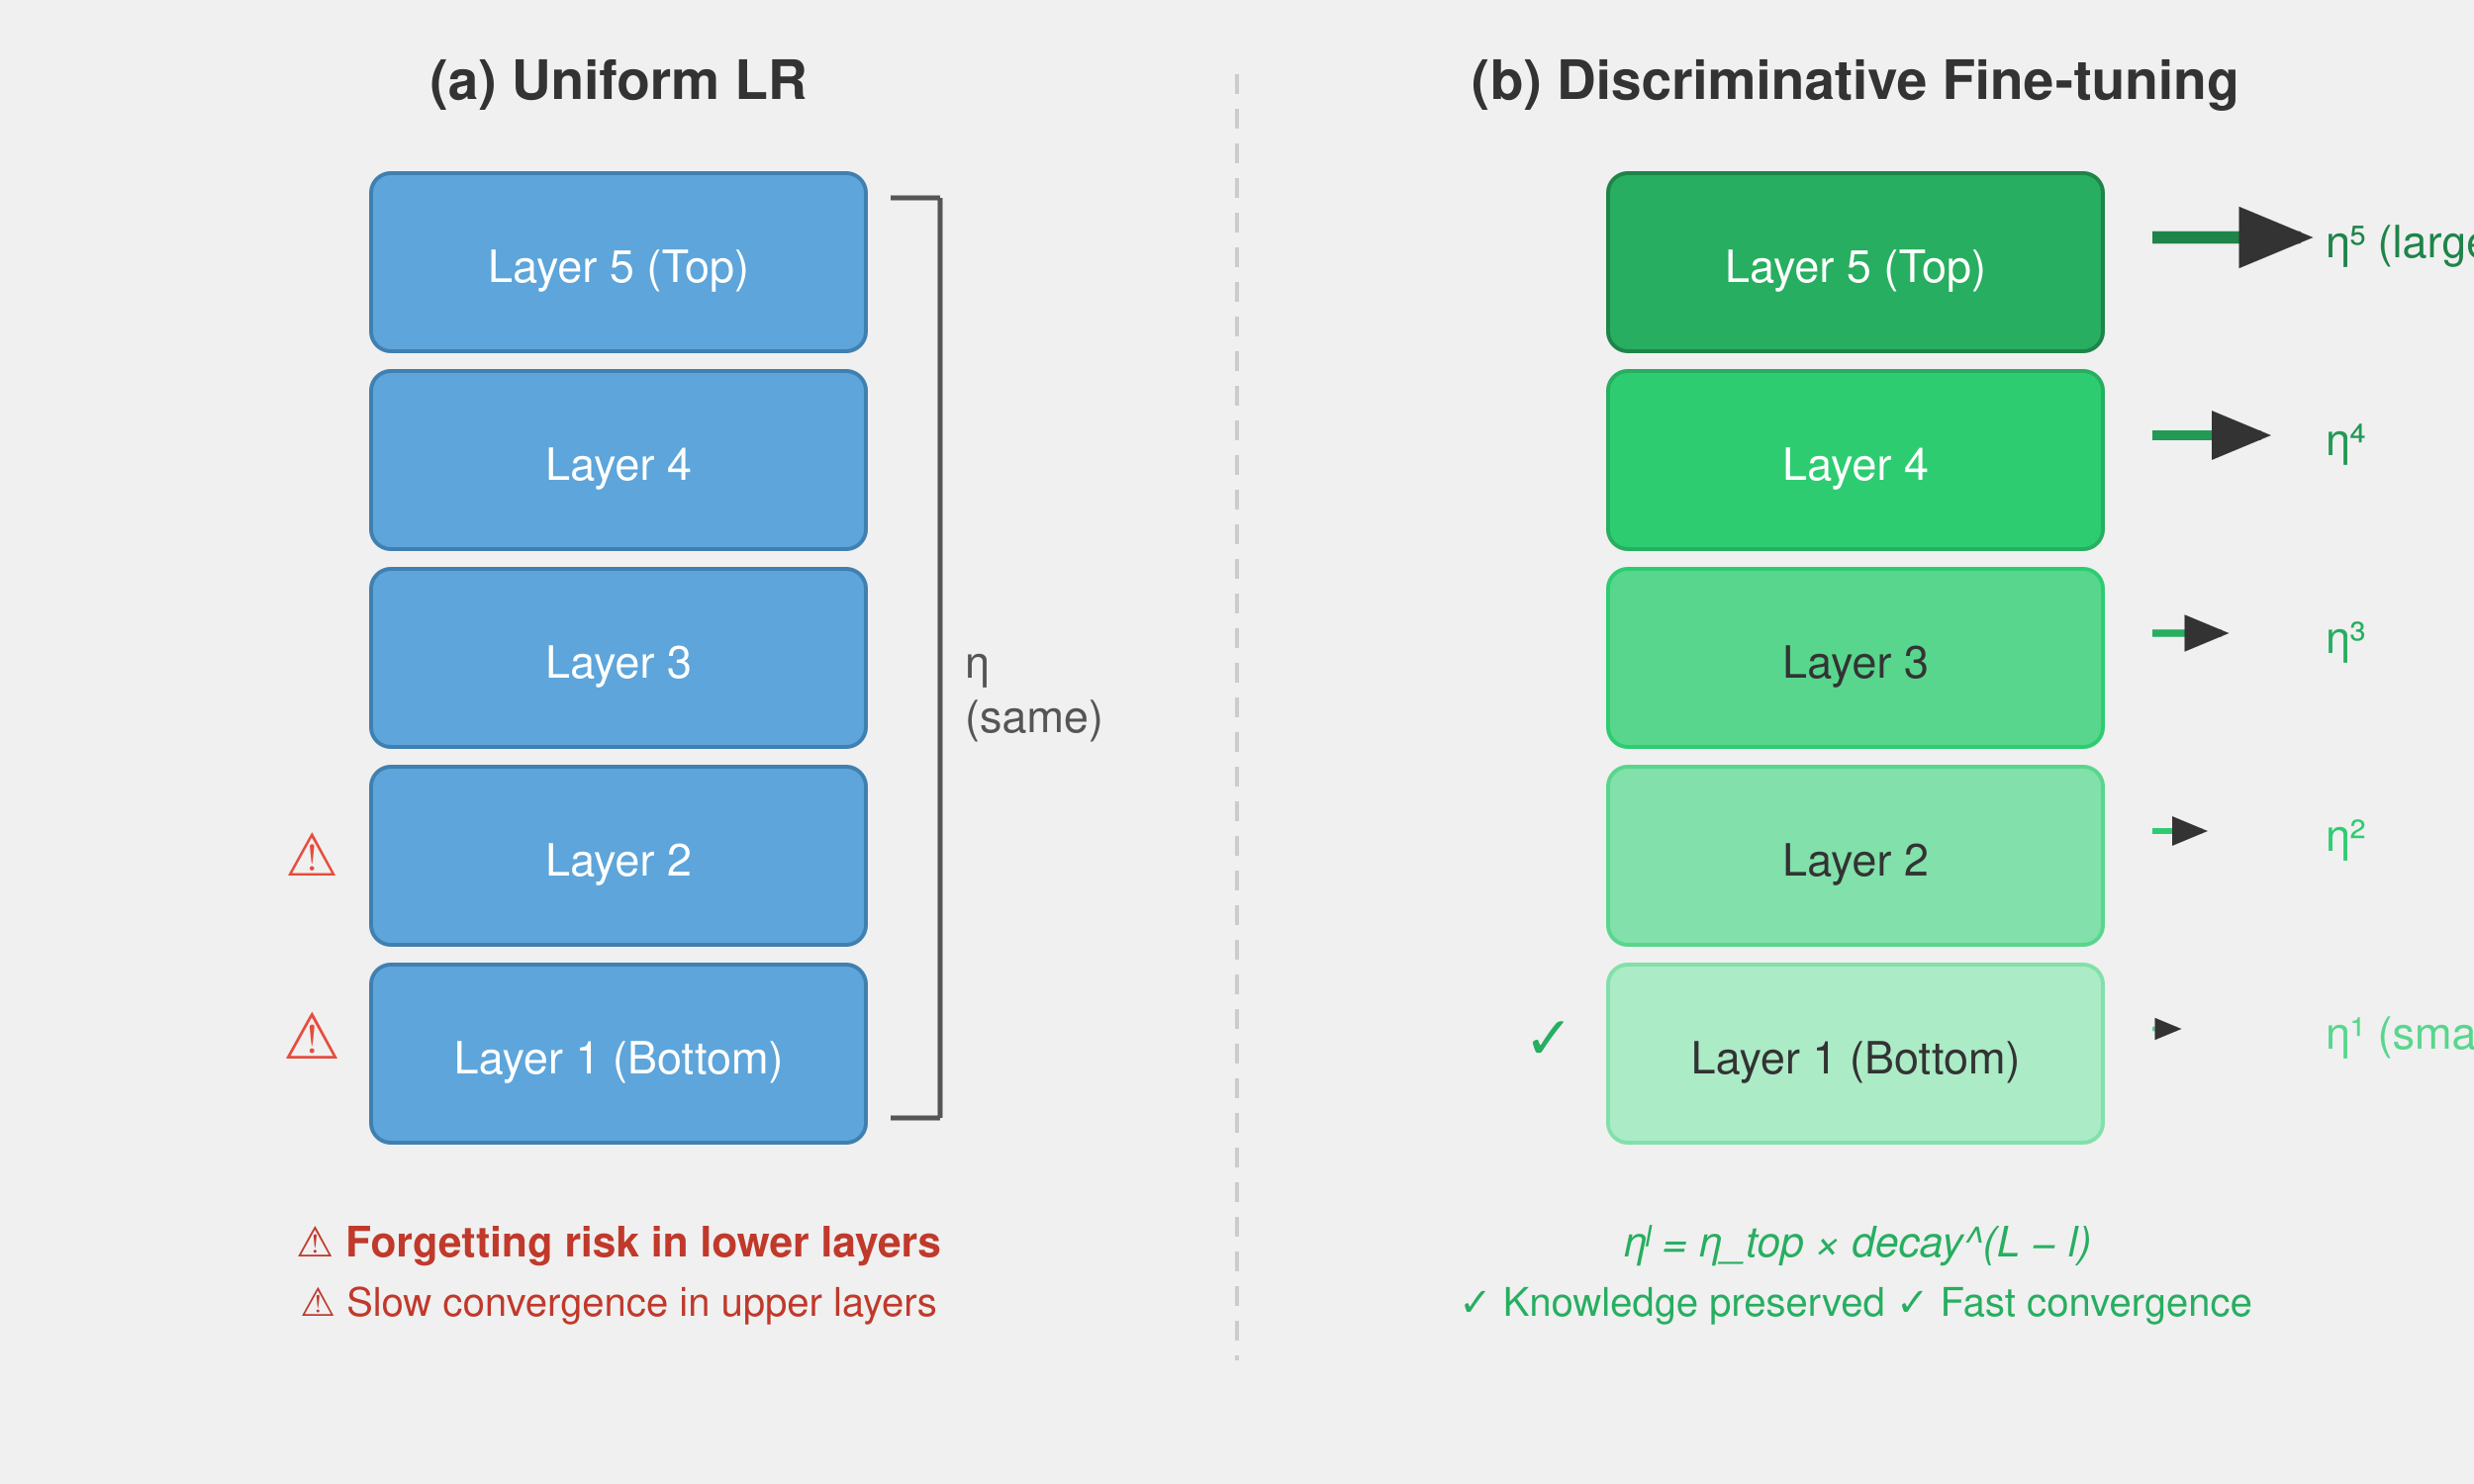
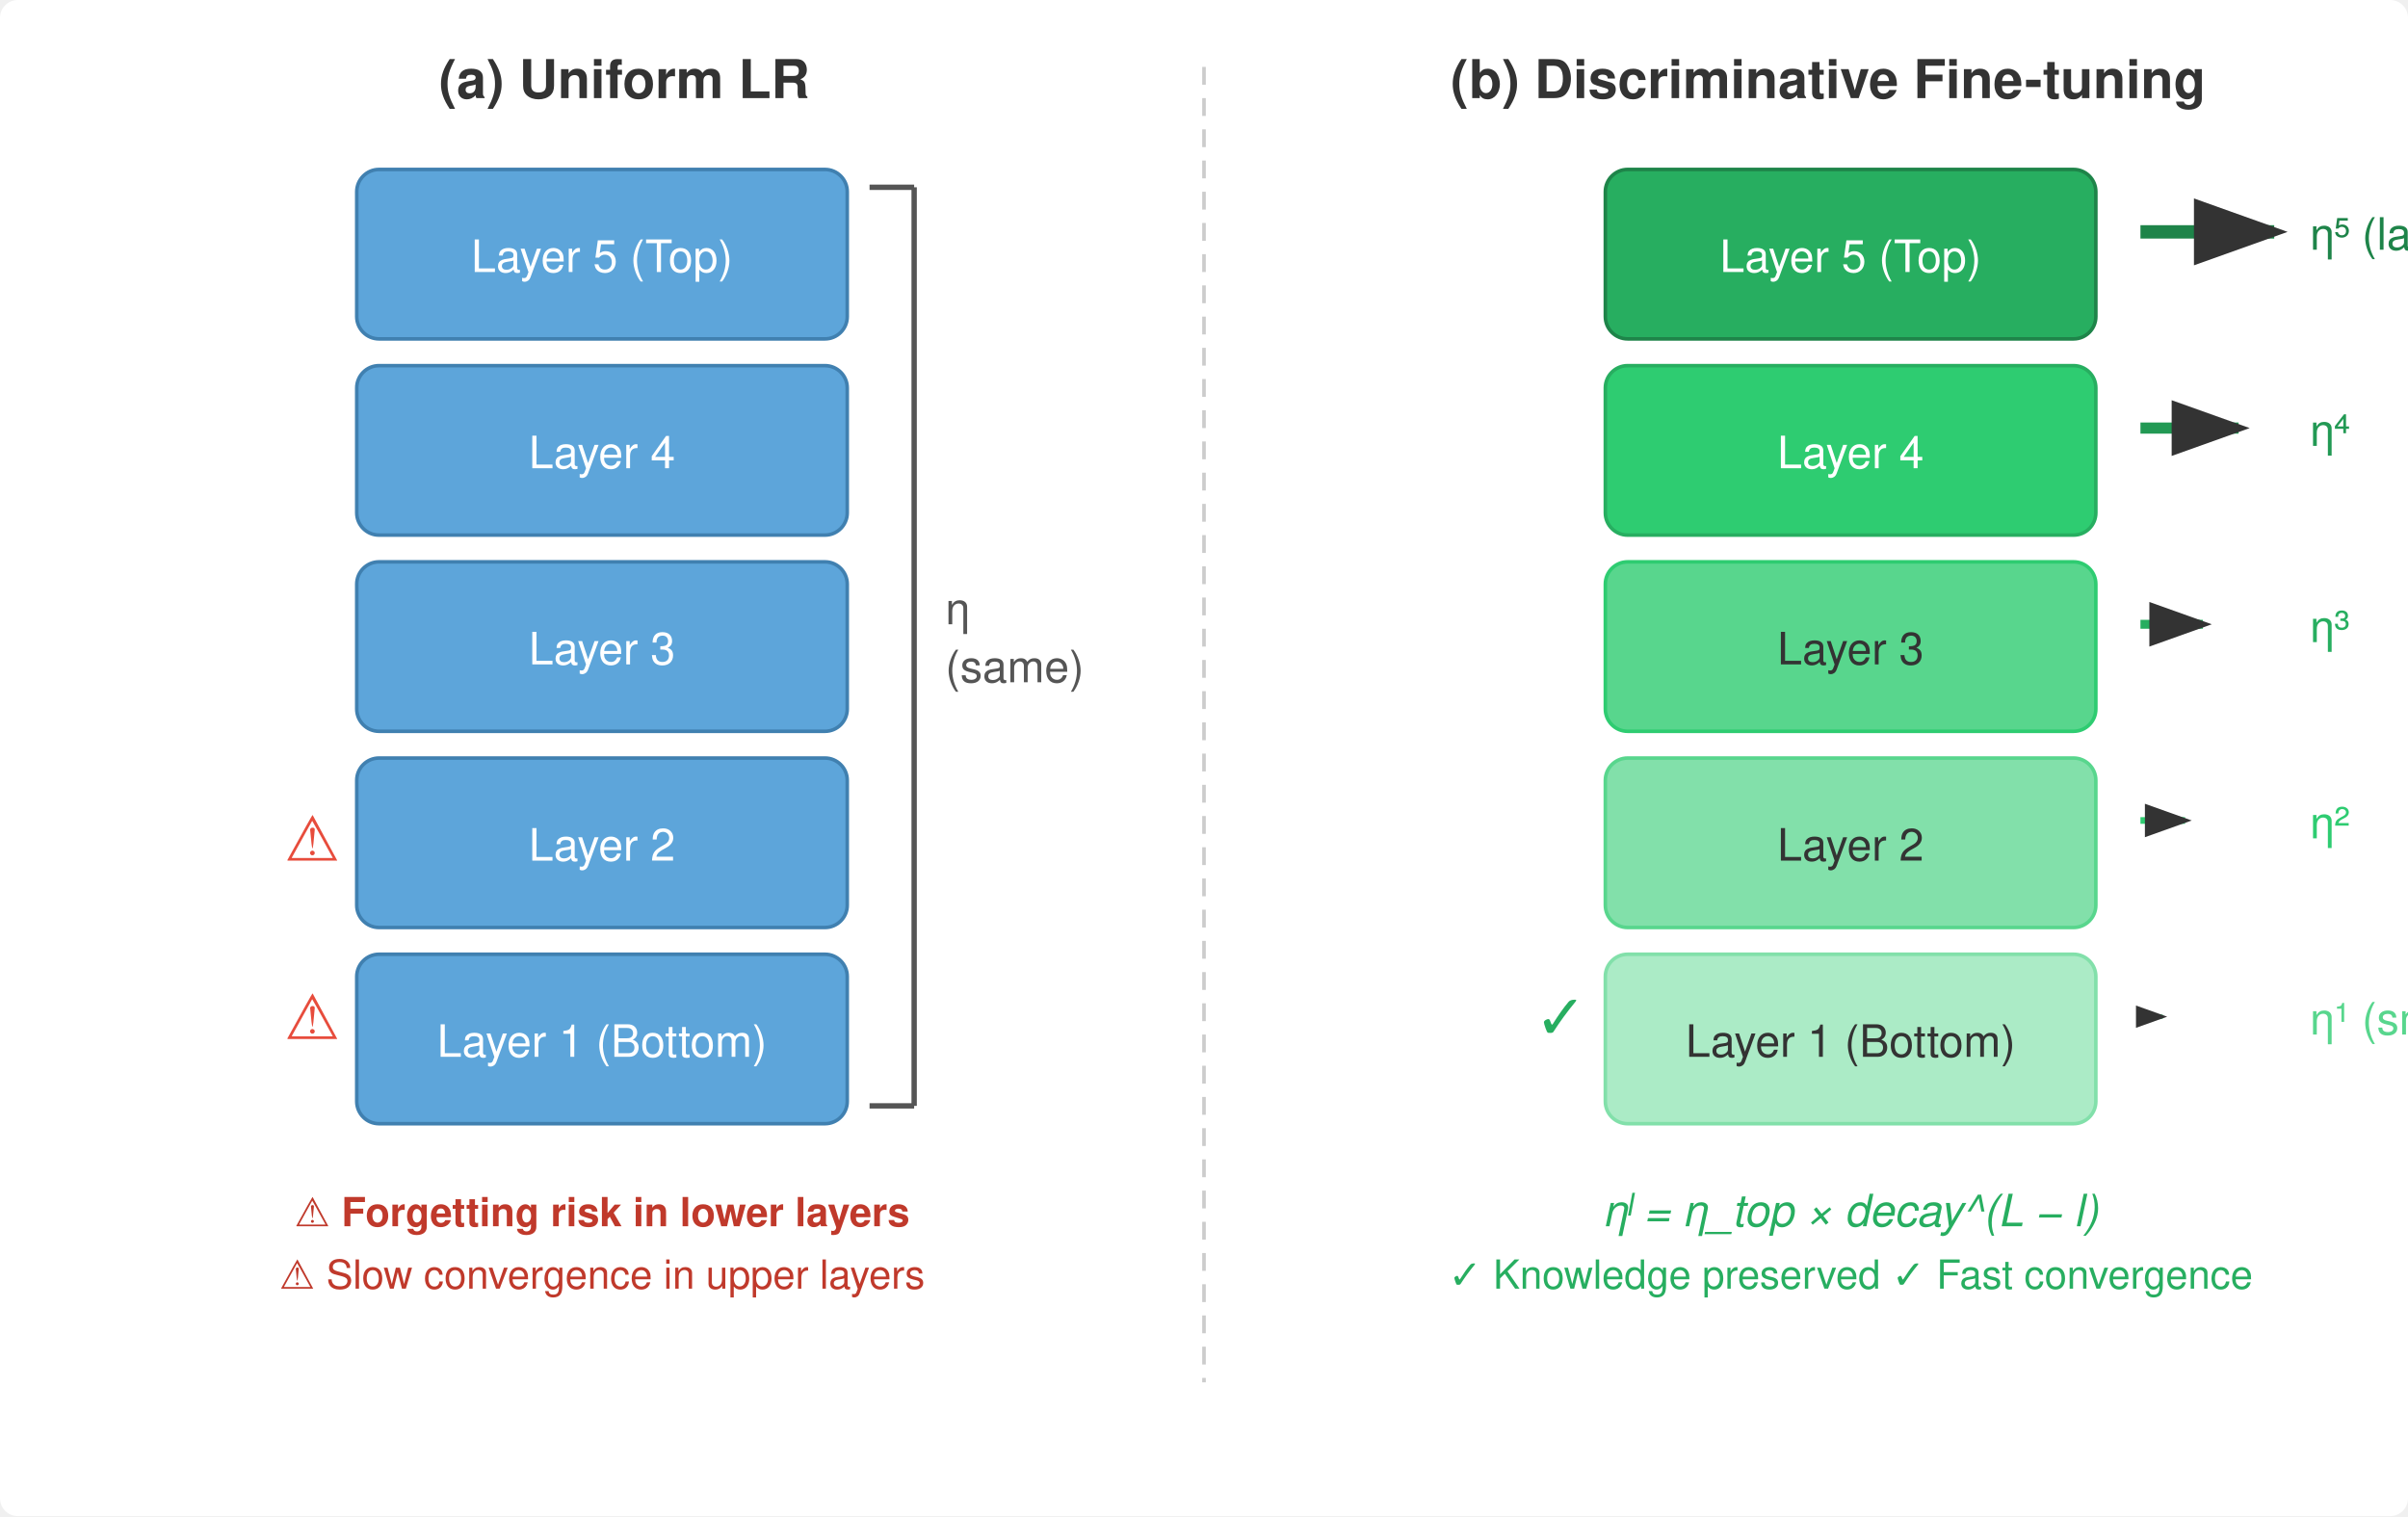
- <svg xmlns="http://www.w3.org/2000/svg" viewBox="0 0 500 300" width="500" height="300">
+ <svg xmlns="http://www.w3.org/2000/svg" viewBox="0 0 540 340" width="540" height="340">
  <defs>
-     <marker id="darr" markerWidth="6" markerHeight="5" refX="5" refY="2.5" orient="auto">
-       <path d="M0,0 L6,2.5 L0,5 Z" fill="#333" />
+     <marker id="darr" markerWidth="7" markerHeight="5" refX="6" refY="2.5" orient="auto">
+       <path d="M0,0 L7,2.5 L0,5 Z" fill="#333" />
    </marker>
  </defs>
  <style>
    text { font-family: 'Helvetica Neue', Helvetica, Arial, sans-serif; }
  </style>
-   <text x="125" y="20" text-anchor="middle" fill="#333" font-size="11" font-weight="bold">(a) Uniform LR</text>
-   <rect x="75" y="35" rx="4" ry="4" width="100" height="36" fill="#5da5da" stroke="#4080b0" stroke-width="0.8" />
-   <text x="125" y="57" text-anchor="middle" fill="#fff" font-size="9">Layer 5 (Top)</text>
-   <rect x="75" y="75" rx="4" ry="4" width="100" height="36" fill="#5da5da" stroke="#4080b0" stroke-width="0.8" />
-   <text x="125" y="97" text-anchor="middle" fill="#fff" font-size="9">Layer 4</text>
-   <rect x="75" y="115" rx="4" ry="4" width="100" height="36" fill="#5da5da" stroke="#4080b0" stroke-width="0.8" />
-   <text x="125" y="137" text-anchor="middle" fill="#fff" font-size="9">Layer 3</text>
-   <rect x="75" y="155" rx="4" ry="4" width="100" height="36" fill="#5da5da" stroke="#4080b0" stroke-width="0.8" />
-   <text x="125" y="177" text-anchor="middle" fill="#fff" font-size="9">Layer 2</text>
-   <rect x="75" y="195" rx="4" ry="4" width="100" height="36" fill="#5da5da" stroke="#4080b0" stroke-width="0.8" />
-   <text x="125" y="217" text-anchor="middle" fill="#fff" font-size="9">Layer 1 (Bottom)</text>
-   <text x="63" y="177" text-anchor="middle" fill="#e74c3c" font-size="12">⚠</text>
-   <text x="63" y="214" text-anchor="middle" fill="#e74c3c" font-size="13">⚠</text>
-   <line x1="180" y1="40" x2="190" y2="40" stroke="#555" stroke-width="1" />
-   <line x1="190" y1="40" x2="190" y2="226" stroke="#555" stroke-width="1" />
-   <line x1="180" y1="226" x2="190" y2="226" stroke="#555" stroke-width="1" />
-   <text x="195" y="137" text-anchor="start" fill="#555" font-size="9">η</text>
-   <text x="195" y="148" text-anchor="start" fill="#555" font-size="9">(same)</text>
-   <text x="125" y="254" text-anchor="middle" fill="#c0392b" font-size="8.5" font-weight="bold">⚠ Forgetting risk in lower layers</text>
-   <text x="125" y="266" text-anchor="middle" fill="#c0392b" font-size="8">⚠ Slow convergence in upper layers</text>
-   <line x1="250" y1="15" x2="250" y2="275" stroke="#ccc" stroke-width="0.8" stroke-dasharray="4,3" />
-   <text x="375" y="20" text-anchor="middle" fill="#333" font-size="11" font-weight="bold">(b) Discriminative Fine-tuning</text>
-   <rect x="325" y="35" rx="4" ry="4" width="100" height="36" fill="#27ae60" stroke="#1e8449" stroke-width="0.8" />
-   <text x="375" y="57" text-anchor="middle" fill="#fff" font-size="9">Layer 5 (Top)</text>
-   <rect x="325" y="75" rx="4" ry="4" width="100" height="36" fill="#2ecc71" stroke="#27ae60" stroke-width="0.8" />
-   <text x="375" y="97" text-anchor="middle" fill="#fff" font-size="9">Layer 4</text>
-   <rect x="325" y="115" rx="4" ry="4" width="100" height="36" fill="#58d68d" stroke="#2ecc71" stroke-width="0.8" />
-   <text x="375" y="137" text-anchor="middle" fill="#333" font-size="9">Layer 3</text>
-   <rect x="325" y="155" rx="4" ry="4" width="100" height="36" fill="#82e0aa" stroke="#58d68d" stroke-width="0.8" />
-   <text x="375" y="177" text-anchor="middle" fill="#333" font-size="9">Layer 2</text>
-   <rect x="325" y="195" rx="4" ry="4" width="100" height="36" fill="#abebc6" stroke="#82e0aa" stroke-width="0.8" />
-   <text x="375" y="217" text-anchor="middle" fill="#333" font-size="9">Layer 1 (Bottom)</text>
-   <text x="313" y="214" text-anchor="middle" fill="#27ae60" font-size="12">✓</text>
-   <line x1="435" y1="48" x2="465" y2="48" stroke="#1e8449" stroke-width="2.5" marker-end="url(#darr)" />
-   <text x="470" y="52" text-anchor="start" fill="#1e8449" font-size="9">η⁵ (large)</text>
-   <line x1="435" y1="88" x2="457" y2="88" stroke="#229954" stroke-width="2" marker-end="url(#darr)" />
-   <text x="470" y="92" text-anchor="start" fill="#229954" font-size="9">η⁴</text>
-   <line x1="435" y1="128" x2="449" y2="128" stroke="#27ae60" stroke-width="1.5" marker-end="url(#darr)" />
-   <text x="470" y="132" text-anchor="start" fill="#27ae60" font-size="9">η³</text>
-   <line x1="435" y1="168" x2="445" y2="168" stroke="#2ecc71" stroke-width="1.2" marker-end="url(#darr)" />
-   <text x="470" y="172" text-anchor="start" fill="#2ecc71" font-size="9">η²</text>
-   <line x1="435" y1="208" x2="440" y2="208" stroke="#58d68d" stroke-width="0.9" marker-end="url(#darr)" />
-   <text x="470" y="212" text-anchor="start" fill="#58d68d" font-size="9">η¹ (small)</text>
-   <text x="375" y="254" text-anchor="middle" fill="#27ae60" font-size="8.5" font-style="italic">ηˡ = η_top × decay^(L − l)</text>
-   <text x="375" y="266" text-anchor="middle" fill="#27ae60" font-size="8">✓ Knowledge preserved ✓ Fast convergence</text>
+   <rect width="540" height="340" fill="#fff" rx="4" />
+   <text x="140" y="22" text-anchor="middle" fill="#333" font-size="12" font-weight="bold">(a) Uniform LR</text>
+   <rect x="80" y="38" rx="5" ry="5" width="110" height="38" fill="#5da5da" stroke="#4080b0" stroke-width="0.8" />
+   <text x="135" y="61" text-anchor="middle" fill="#fff" font-size="10">Layer 5 (Top)</text>
+   <rect x="80" y="82" rx="5" ry="5" width="110" height="38" fill="#5da5da" stroke="#4080b0" stroke-width="0.8" />
+   <text x="135" y="105" text-anchor="middle" fill="#fff" font-size="10">Layer 4</text>
+   <rect x="80" y="126" rx="5" ry="5" width="110" height="38" fill="#5da5da" stroke="#4080b0" stroke-width="0.8" />
+   <text x="135" y="149" text-anchor="middle" fill="#fff" font-size="10">Layer 3</text>
+   <rect x="80" y="170" rx="5" ry="5" width="110" height="38" fill="#5da5da" stroke="#4080b0" stroke-width="0.8" />
+   <text x="135" y="193" text-anchor="middle" fill="#fff" font-size="10">Layer 2</text>
+   <rect x="80" y="214" rx="5" ry="5" width="110" height="38" fill="#5da5da" stroke="#4080b0" stroke-width="0.8" />
+   <text x="135" y="237" text-anchor="middle" fill="#fff" font-size="10">Layer 1 (Bottom)</text>
+   <text x="70" y="193" text-anchor="middle" fill="#e74c3c" font-size="14">⚠</text>
+   <text x="70" y="233" text-anchor="middle" fill="#e74c3c" font-size="14">⚠</text>
+   <line x1="195" y1="42" x2="205" y2="42" stroke="#555" stroke-width="1.2" />
+   <line x1="205" y1="42" x2="205" y2="248" stroke="#555" stroke-width="1.2" />
+   <line x1="195" y1="248" x2="205" y2="248" stroke="#555" stroke-width="1.2" />
+   <text x="212" y="140" text-anchor="start" fill="#555" font-size="10">η</text>
+   <text x="212" y="153" text-anchor="start" fill="#555" font-size="10">(same)</text>
+   <text x="135" y="275" text-anchor="middle" fill="#c0392b" font-size="9" font-weight="bold">⚠ Forgetting risk in lower layers</text>
+   <text x="135" y="289" text-anchor="middle" fill="#c0392b" font-size="9">⚠ Slow convergence in upper layers</text>
+   <line x1="270" y1="15" x2="270" y2="310" stroke="#ccc" stroke-width="0.8" stroke-dasharray="4,3" />
+   <text x="410" y="22" text-anchor="middle" fill="#333" font-size="12" font-weight="bold">(b) Discriminative Fine-tuning</text>
+   <rect x="360" y="38" rx="5" ry="5" width="110" height="38" fill="#27ae60" stroke="#1e8449" stroke-width="0.8" />
+   <text x="415" y="61" text-anchor="middle" fill="#fff" font-size="10">Layer 5 (Top)</text>
+   <rect x="360" y="82" rx="5" ry="5" width="110" height="38" fill="#2ecc71" stroke="#27ae60" stroke-width="0.8" />
+   <text x="415" y="105" text-anchor="middle" fill="#fff" font-size="10">Layer 4</text>
+   <rect x="360" y="126" rx="5" ry="5" width="110" height="38" fill="#58d68d" stroke="#2ecc71" stroke-width="0.8" />
+   <text x="415" y="149" text-anchor="middle" fill="#333" font-size="10">Layer 3</text>
+   <rect x="360" y="170" rx="5" ry="5" width="110" height="38" fill="#82e0aa" stroke="#58d68d" stroke-width="0.8" />
+   <text x="415" y="193" text-anchor="middle" fill="#333" font-size="10">Layer 2</text>
+   <rect x="360" y="214" rx="5" ry="5" width="110" height="38" fill="#abebc6" stroke="#82e0aa" stroke-width="0.8" />
+   <text x="415" y="237" text-anchor="middle" fill="#333" font-size="10">Layer 1 (Bottom)</text>
+   <text x="350" y="233" text-anchor="middle" fill="#27ae60" font-size="14">✓</text>
+   <line x1="480" y1="52" x2="510" y2="52" stroke="#1e8449" stroke-width="3" marker-end="url(#darr)" />
+   <text x="518" y="56" text-anchor="start" fill="#1e8449" font-size="10">η⁵ (large)</text>
+   <line x1="480" y1="96" x2="502" y2="96" stroke="#229954" stroke-width="2.5" marker-end="url(#darr)" />
+   <text x="518" y="100" text-anchor="start" fill="#229954" font-size="10">η⁴</text>
+   <line x1="480" y1="140" x2="494" y2="140" stroke="#27ae60" stroke-width="2" marker-end="url(#darr)" />
+   <text x="518" y="144" text-anchor="start" fill="#27ae60" font-size="10">η³</text>
+   <line x1="480" y1="184" x2="490" y2="184" stroke="#2ecc71" stroke-width="1.5" marker-end="url(#darr)" />
+   <text x="518" y="188" text-anchor="start" fill="#2ecc71" font-size="10">η²</text>
+   <line x1="480" y1="228" x2="485" y2="228" stroke="#58d68d" stroke-width="1" marker-end="url(#darr)" />
+   <text x="518" y="232" text-anchor="start" fill="#58d68d" font-size="10">η¹ (small)</text>
+   <text x="415" y="275" text-anchor="middle" fill="#27ae60" font-size="10" font-style="italic">ηˡ = η_top × decay^(L − l)</text>
+   <text x="415" y="289" text-anchor="middle" fill="#27ae60" font-size="9">✓ Knowledge preserved ✓ Fast convergence</text>
</svg>
